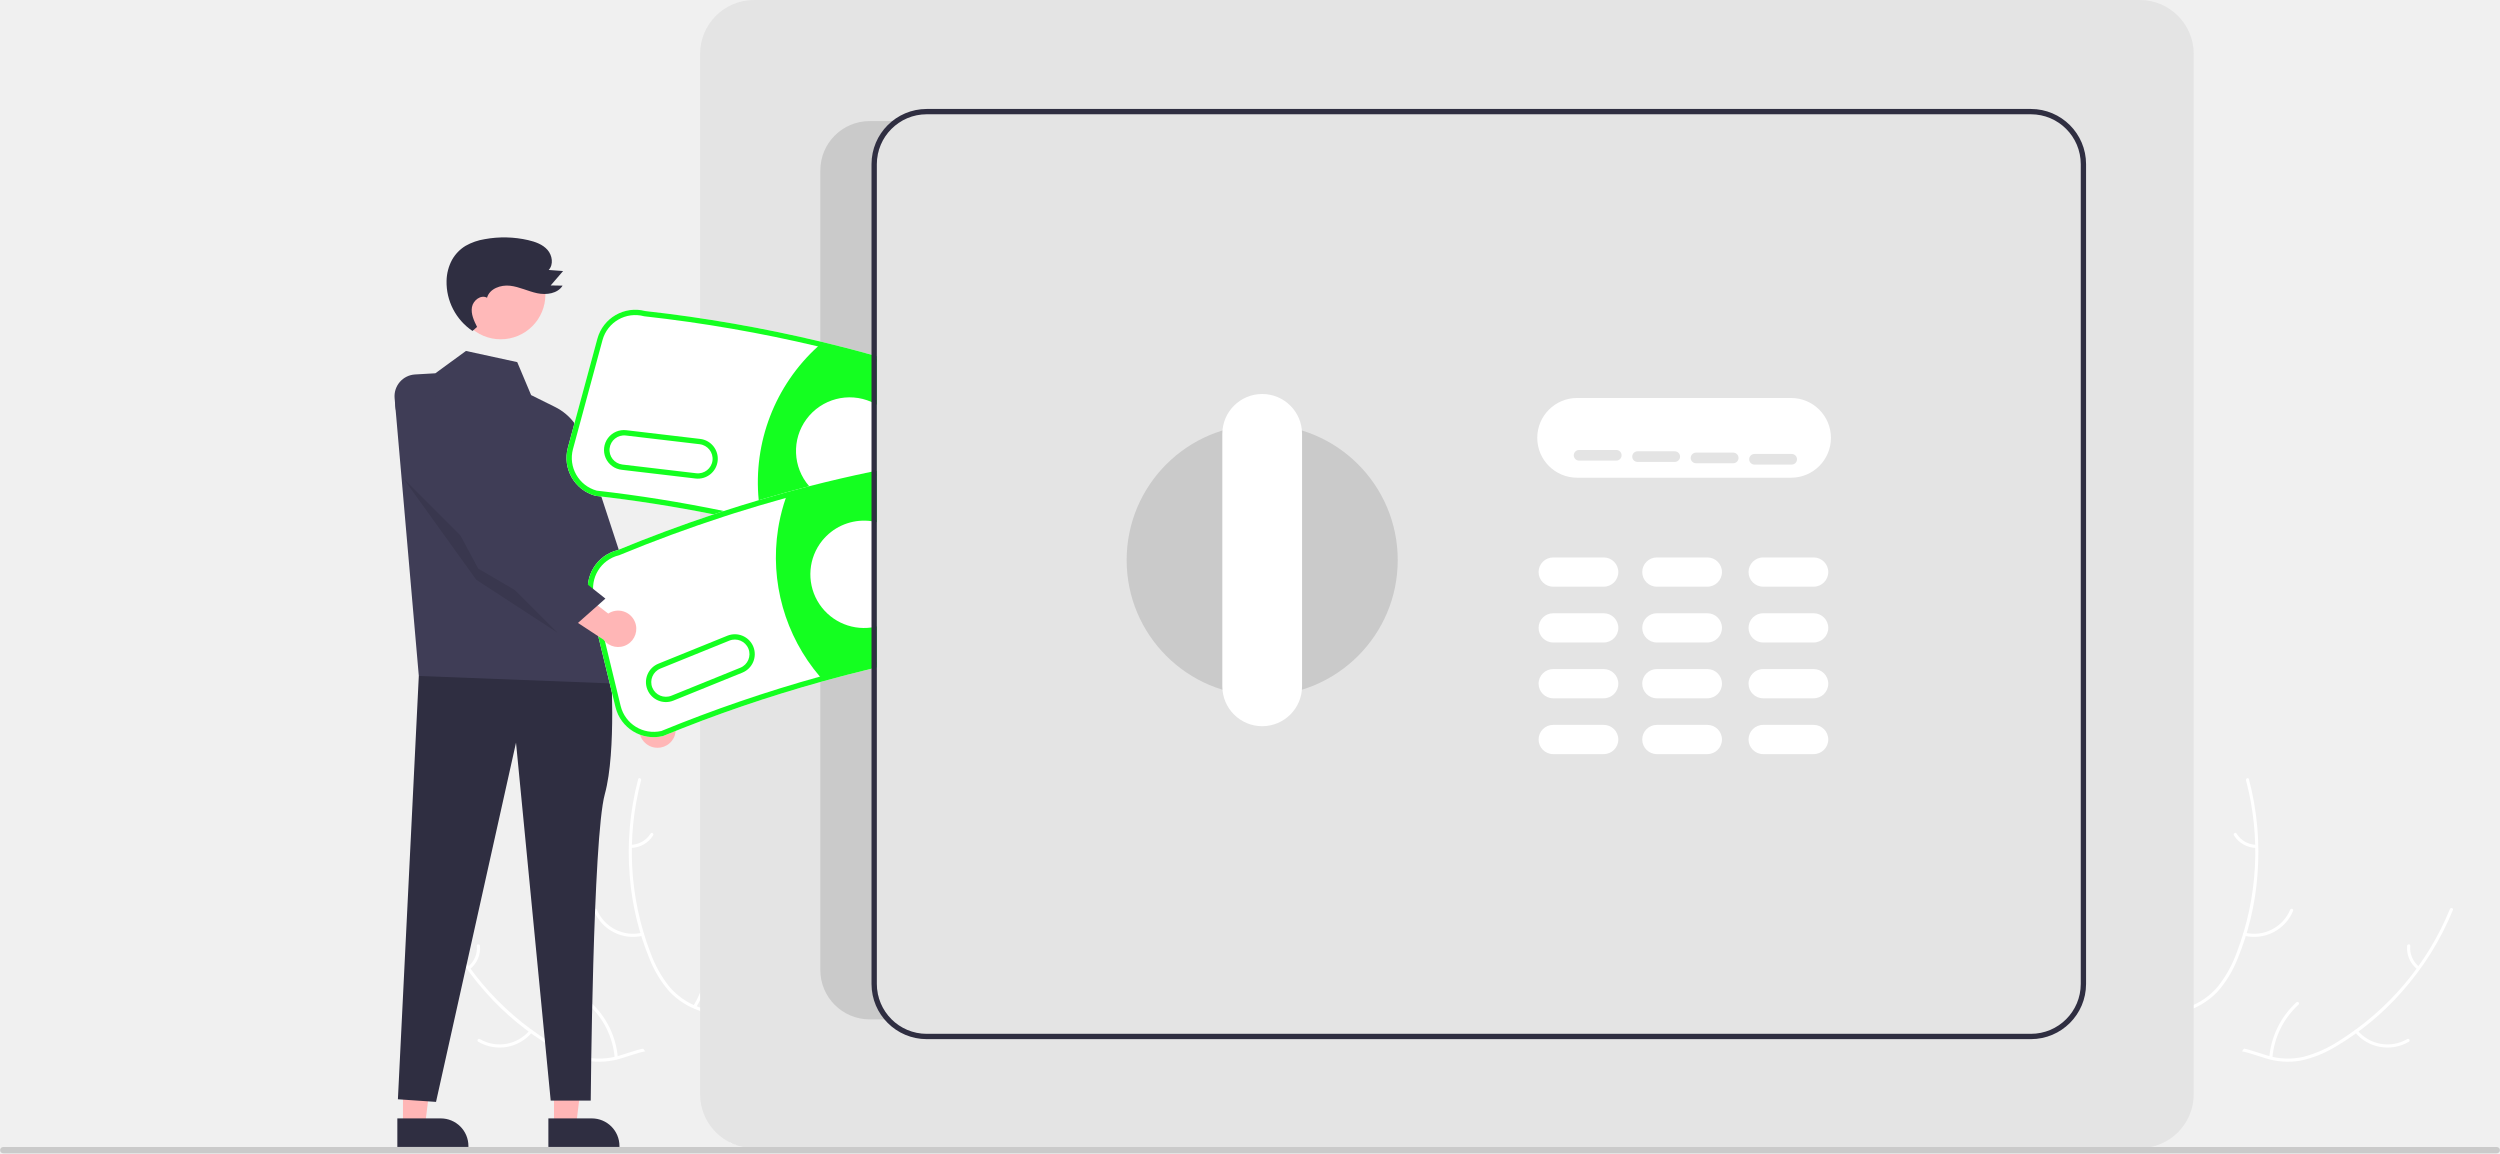
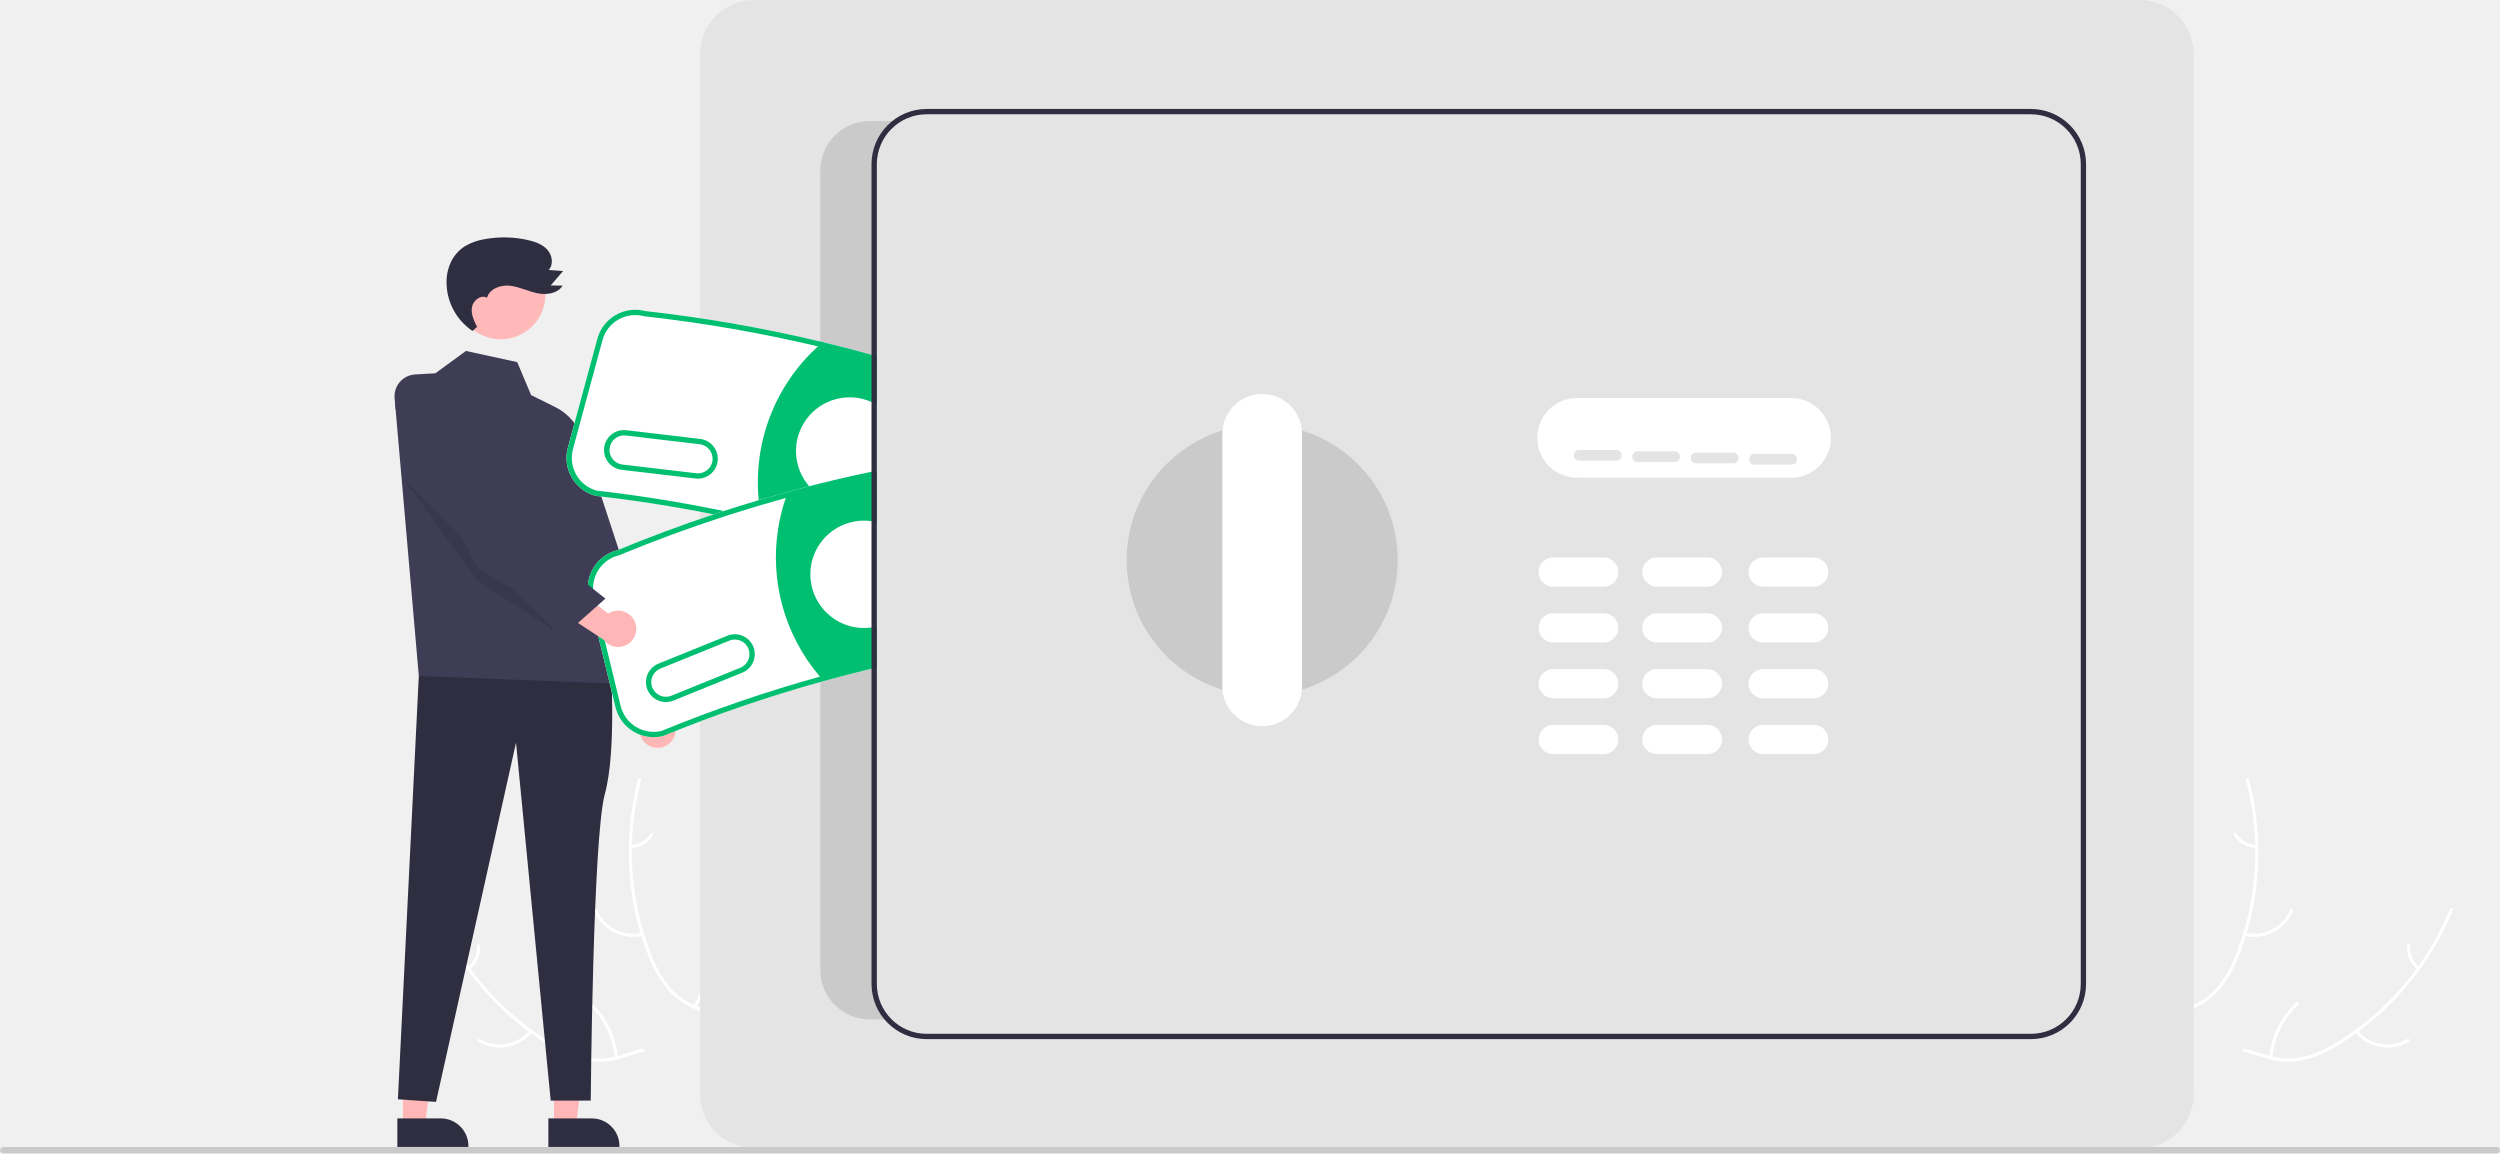
<svg xmlns="http://www.w3.org/2000/svg" data-name="Layer 1" width="940.675" height="433.962" viewBox="0 0 940.675 433.962">
  <path d="M329.153,642.833c-22.523-14.678-38.899-41.062-35.548-67.736a123.863,123.863,0,0,0,76.435,37.278c11.219,1.123,23.814,1.203,31.781,9.181,4.957,4.964,7.064,12.219,7.172,19.234.108,7.015-1.577,13.919-3.252,20.732l.412,1.702C379.287,662.231,351.676,657.511,329.153,642.833Z" transform="translate(-129.6623 -233.0189)" fill="#f0f0f0" />
  <path d="M294.169,575.092a105.87,105.87,0,0,0,42.013,49.777,45.591,45.591,0,0,0,13.057,5.792,26.149,26.149,0,0,0,13.752-.528c4.18-1.223,8.313-2.957,12.718-3.142a16.011,16.011,0,0,1,12.09,5.027c3.962,3.993,6.252,9.171,8.316,14.312,2.292,5.709,4.582,11.675,9.25,15.903.566.512-.262,1.36-.827.848-8.121-7.357-9.015-19.159-15.398-27.694-2.979-3.982-7.175-7.091-12.306-7.223-4.487-.115-8.751,1.67-12.972,2.945a27.903,27.903,0,0,1-13.427,1.017,42.148,42.148,0,0,1-13.232-5.269,102.713,102.713,0,0,1-24.765-20.427A107.747,107.747,0,0,1,293.027,575.407c-.288-.704.857-1.014,1.142-.315Z" transform="translate(-129.6623 -233.0189)" fill="#fff" />
  <path d="M329.878,621.438a15.884,15.884,0,0,1-20.255,3.572c-.657-.387-.085-1.426.572-1.038a14.708,14.708,0,0,0,18.835-3.361c.484-.589,1.329.241.848.827Z" transform="translate(-129.6623 -233.0189)" fill="#fff" />
  <path d="M360.954,631.032a30.615,30.615,0,0,0-9.853-20.018c-.564-.514.264-1.362.827-.848a31.844,31.844,0,0,1,10.211,20.851c.062.761-1.123.772-1.185.015Z" transform="translate(-129.6623 -233.0189)" fill="#fff" />
  <path d="M305.737,596.777a8.991,8.991,0,0,0,3.347-7.848c-.072-.76,1.113-.77,1.185-.015a10.075,10.075,0,0,1-3.683,8.69.612.612,0,0,1-.838.011.595.595,0,0,1-.011-.838Z" transform="translate(-129.6623 -233.0189)" fill="#fff" />
  <path d="M370.433,526.285c.058.473.117.947.184,1.425a118.406,118.406,0,0,0,3.986,18.789c.134.477.278.959.425,1.432a124.827,124.827,0,0,0,21.468,40.635,121.223,121.223,0,0,0,12.53,13.5c6.233,5.766,13.45,11.523,17.3,18.798a20.798,20.798,0,0,1,1.087,2.333l-19.216,39.393c-.089.068-.168.14-.257.208l-.695,1.608c-.248-.199-.501-.411-.748-.61-.144-.115-.284-.239-.428-.353-.095-.079-.189-.159-.279-.225-.032-.026-.063-.053-.086-.075-.09-.066-.167-.137-.248-.199q-2.124-1.77-4.23-3.576c-.009-.004-.009-.004-.014-.018-10.676-9.203-20.678-19.377-28.817-30.746-.245-.342-.499-.688-.735-1.048a115.673,115.673,0,0,1-9.609-16.248,102.262,102.262,0,0,1-4.016-9.536,85.037,85.037,0,0,1-4.997-26.114c-.568-17.768,4.553-35.519,16.475-48.396C369.818,526.931,370.119,526.61,370.433,526.285Z" transform="translate(-129.6623 -233.0189)" fill="#f0f0f0" />
  <path d="M370.89,526.618a105.87,105.87,0,0,0,3.576,65.039,45.591,45.591,0,0,0,6.938,12.486,26.149,26.149,0,0,0,11.298,7.858c4.073,1.54,8.418,2.644,12.046,5.148a16.011,16.011,0,0,1,6.627,11.293c.759,5.573-.529,11.087-1.977,16.435-1.607,5.938-3.371,12.08-2.189,18.267.143.75-1.028.928-1.171.179-2.055-10.763,4.337-20.725,4.379-31.383.019-4.973-1.46-9.982-5.477-13.176-3.513-2.793-7.993-3.935-12.13-5.459a27.903,27.903,0,0,1-11.333-7.272A42.148,42.148,0,0,1,374.083,593.86a102.712,102.712,0,0,1-7.475-31.22,107.747,107.747,0,0,1,3.18-36.459c.194-.735,1.295-.294,1.102.436Z" transform="translate(-129.6623 -233.0189)" fill="#fff" />
  <path d="M371.497,585.122a15.884,15.884,0,0,1-18.323-9.343c-.291-.705.79-1.19,1.082-.484a14.708,14.708,0,0,0,17.062,8.656c.741-.179.916.993.179,1.171Z" transform="translate(-129.6623 -233.0189)" fill="#fff" />
  <path d="M390.534,611.492a30.615,30.615,0,0,0,4.185-21.915c-.14-.75,1.031-.928,1.171-.179a31.844,31.844,0,0,1-4.401,22.796c-.409.645-1.361-.059-.955-.701Z" transform="translate(-129.6623 -233.0189)" fill="#fff" />
  <path d="M367.07,550.896a8.991,8.991,0,0,0,7.397-4.251c.4-.65,1.353.055.955.701a10.075,10.075,0,0,1-8.173,4.721.612.612,0,0,1-.675-.496.595.595,0,0,1,.496-.675Z" transform="translate(-129.6623 -233.0189)" fill="#fff" />
  <path d="M1016.501,642.833c22.523-14.678,38.899-41.062,35.548-67.736a123.863,123.863,0,0,1-76.435,37.278c-11.219,1.123-23.814,1.203-31.781,9.181-4.957,4.964-7.064,12.219-7.172,19.234-.108,7.015,1.577,13.919,3.252,20.732l-.412,1.702C966.366,662.231,993.978,657.511,1016.501,642.833Z" transform="translate(-129.6623 -233.0189)" fill="#f0f0f0" />
  <path d="M1051.484,575.092a105.87,105.87,0,0,1-42.013,49.777,45.591,45.591,0,0,1-13.057,5.792,26.149,26.149,0,0,1-13.752-.528c-4.18-1.223-8.313-2.957-12.718-3.142a16.011,16.011,0,0,0-12.09,5.027c-3.962,3.993-6.252,9.171-8.316,14.312-2.292,5.709-4.582,11.675-9.25,15.903-.566.512.262,1.36.827.848,8.121-7.357,9.015-19.159,15.398-27.694,2.979-3.982,7.175-7.091,12.306-7.223,4.487-.115,8.751,1.67,12.972,2.945a27.902,27.902,0,0,0,13.427,1.017,42.148,42.148,0,0,0,13.232-5.269,102.713,102.713,0,0,0,24.765-20.427,107.747,107.747,0,0,0,19.411-31.025c.288-.704-.857-1.014-1.142-.315Z" transform="translate(-129.6623 -233.0189)" fill="#fff" />
  <path d="M1015.776,621.438a15.884,15.884,0,0,0,20.255,3.572c.657-.387.085-1.426-.572-1.038a14.708,14.708,0,0,1-18.835-3.361c-.484-.589-1.329.241-.848.827Z" transform="translate(-129.6623 -233.0189)" fill="#fff" />
  <path d="M984.699,631.032a30.615,30.615,0,0,1,9.853-20.018c.564-.514-.264-1.362-.827-.848a31.844,31.844,0,0,0-10.211,20.851c-.062.761,1.123.772,1.185.015Z" transform="translate(-129.6623 -233.0189)" fill="#fff" />
  <path d="M1039.917,596.777a8.991,8.991,0,0,1-3.347-7.848c.072-.76-1.113-.77-1.185-.015a10.075,10.075,0,0,0,3.683,8.69.612.612,0,0,0,.838.011.595.595,0,0,0,.011-.838Z" transform="translate(-129.6623 -233.0189)" fill="#fff" />
  <path d="M975.221,526.285c-.058.473-.117.947-.184,1.425a118.407,118.407,0,0,1-3.986,18.789c-.134.477-.278.959-.425,1.432a124.827,124.827,0,0,1-21.468,40.635,121.225,121.225,0,0,1-12.53,13.5c-6.233,5.766-13.45,11.523-17.3,18.798a20.796,20.796,0,0,0-1.087,2.333L937.456,662.59c.089.068.168.14.257.208l.695,1.608c.248-.199.501-.411.748-.61.144-.115.284-.239.428-.353.095-.079.189-.159.28-.225.032-.026.063-.053.086-.075.09-.066.167-.137.248-.199q2.124-1.77,4.23-3.576c.009-.004.009-.004.014-.018,10.676-9.203,20.678-19.377,28.817-30.746.245-.342.499-.688.735-1.048a115.673,115.673,0,0,0,9.609-16.248,102.26,102.26,0,0,0,4.016-9.536,85.036,85.036,0,0,0,4.997-26.114c.568-17.768-4.553-35.519-16.475-48.396C975.836,526.931,975.535,526.61,975.221,526.285Z" transform="translate(-129.6623 -233.0189)" fill="#f0f0f0" />
  <path d="M974.764,526.618a105.87,105.87,0,0,1-3.576,65.039,45.591,45.591,0,0,1-6.938,12.486,26.149,26.149,0,0,1-11.298,7.858c-4.073,1.54-8.418,2.644-12.046,5.148a16.011,16.011,0,0,0-6.627,11.293c-.759,5.573.529,11.087,1.977,16.435,1.607,5.938,3.371,12.08,2.189,18.267-.143.75,1.028.928,1.171.179,2.055-10.763-4.337-20.725-4.379-31.383-.019-4.973,1.46-9.982,5.477-13.176,3.513-2.793,7.993-3.935,12.13-5.459a27.902,27.902,0,0,0,11.333-7.272A42.148,42.148,0,0,0,971.571,593.86a102.712,102.712,0,0,0,7.475-31.22,107.747,107.747,0,0,0-3.18-36.459c-.194-.735-1.295-.294-1.102.436Z" transform="translate(-129.6623 -233.0189)" fill="#fff" />
  <path d="M974.157,585.122A15.884,15.884,0,0,0,992.48,575.779c.291-.705-.79-1.19-1.082-.484a14.708,14.708,0,0,1-17.062,8.656c-.741-.179-.916.993-.179,1.171Z" transform="translate(-129.6623 -233.0189)" fill="#fff" />
  <path d="M955.12,611.492a30.615,30.615,0,0,1-4.185-21.915c.14-.75-1.031-.928-1.171-.179a31.844,31.844,0,0,0,4.401,22.796c.409.645,1.361-.059.955-.701Z" transform="translate(-129.6623 -233.0189)" fill="#fff" />
  <path d="M978.584,550.896a8.991,8.991,0,0,1-7.397-4.251c-.4-.65-1.353.055-.955.701a10.075,10.075,0,0,0,8.173,4.721.612.612,0,0,0,.675-.496.595.595,0,0,0-.496-.675Z" transform="translate(-129.6623 -233.0189)" fill="#fff" />
  <path d="M373.514,513.394a6.803,6.803,0,0,1-1.614-10.306l-11.981-20.999,12.537.81,9.455,19.817A6.84,6.84,0,0,1,373.514,513.394Z" transform="translate(-129.6623 -233.0189)" fill="#ffb6b6" />
  <polygon points="151.623 423.528 159.918 423.528 163.864 391.535 151.622 391.536 151.623 423.528" fill="#ffb6b6" />
  <path d="M279.17,653.839l16.335-.001h.001A10.41,10.41,0,0,1,305.915,664.248v.338l-26.745.001Z" transform="translate(-129.6623 -233.0189)" fill="#2f2e41" />
  <polygon points="208.454 423.528 216.748 423.528 220.694 391.535 208.452 391.536 208.454 423.528" fill="#ffb6b6" />
  <path d="M336,653.839l16.335-.001h.001a10.41,10.41,0,0,1,10.41,10.41v.338l-26.745.001Z" transform="translate(-129.6623 -233.0189)" fill="#2f2e41" />
  <path d="M359.444,482.991s2.281,32.489-2.212,48.851-5.296,115.312-5.296,115.312H336.876l-13.054-134.691L293.727,647.629l-14.346-.986,7.867-159.275Z" transform="translate(-129.6623 -233.0189)" fill="#2f2e41" />
  <path d="M293.473,373.473l11.514-8.402,19.293,4.201,5.223,12.409,8.999,4.462a20.399,20.399,0,0,1,11.127,15.352l12.856,88.78-75.236-2.908-9.108-104.556a8.197,8.197,0,0,1,7.69-8.894Z" transform="translate(-129.6623 -233.0189)" fill="#3f3d56" />
  <polygon points="213.6 160.059 220.549 169.426 250.815 261.738 236.628 267.418 213.911 224.403 213.6 160.059" fill="#3f3d56" />
  <circle cx="188.411" cy="110.861" r="16.804" fill="#ffb9b9" />
  <polygon points="151.778 179.997 179.2 218.137 209.852 238.125 151.778 179.997" opacity="0.1" />
  <path d="M309.168,356.028c-1.169-2.334-2.371-4.874-1.925-7.445s3.398-4.812,5.675-3.537c.945-3.415,5.128-4.91,8.649-4.515s6.764,2.093,10.231,2.822,7.678.151,9.553-2.856l-4.484-.078,4.669-5.416-5.413-.405c1.875-2.023,1.377-5.461-.438-7.538s-4.569-3.06-7.257-3.682a40.428,40.428,0,0,0-16.342-.376A21.245,21.245,0,0,0,304.826,325.528a14.445,14.445,0,0,0-5.076,5.264,17.377,17.377,0,0,0-2.062,7.919,22.145,22.145,0,0,0,9.757,18.837" transform="translate(-129.6623 -233.0189)" fill="#2f2e41" />
  <path d="M934.835,665.019H413.347a20.279,20.279,0,0,1-20.256-20.256V253.275a20.279,20.279,0,0,1,20.256-20.256H934.835a20.279,20.279,0,0,1,20.256,20.256V644.763A20.279,20.279,0,0,1,934.835,665.019Z" transform="translate(-129.6623 -233.0189)" fill="#e4e4e4" />
  <path d="M803.587,412.769H723.086a15,15,0,0,1,0-30h80.5a15,15,0,0,1,0,30Z" transform="translate(-129.6623 -233.0189)" fill="#fff" />
  <path d="M733.087,453.769h-19a5.5,5.5,0,0,1,0-11h19a5.5,5.5,0,0,1,0,11Z" transform="translate(-129.6623 -233.0189)" fill="#fff" />
  <path d="M812.087,453.769h-19a5.5,5.5,0,0,1,0-11h19a5.5,5.5,0,0,1,0,11Z" transform="translate(-129.6623 -233.0189)" fill="#fff" />
  <path d="M772.087,453.769h-19a5.5,5.5,0,0,1,0-11h19a5.5,5.5,0,0,1,0,11Z" transform="translate(-129.6623 -233.0189)" fill="#fff" />
  <path d="M733.087,474.769h-19a5.5,5.5,0,0,1,0-11h19a5.5,5.5,0,0,1,0,11Z" transform="translate(-129.6623 -233.0189)" fill="#fff" />
  <path d="M812.087,474.769h-19a5.5,5.5,0,0,1,0-11h19a5.5,5.5,0,0,1,0,11Z" transform="translate(-129.6623 -233.0189)" fill="#fff" />
  <path d="M772.087,474.769h-19a5.5,5.5,0,0,1,0-11h19a5.5,5.5,0,0,1,0,11Z" transform="translate(-129.6623 -233.0189)" fill="#fff" />
  <path d="M733.087,495.769h-19a5.5,5.5,0,0,1,0-11h19a5.5,5.5,0,0,1,0,11Z" transform="translate(-129.6623 -233.0189)" fill="#fff" />
  <path d="M812.087,495.769h-19a5.5,5.5,0,0,1,0-11h19a5.5,5.5,0,0,1,0,11Z" transform="translate(-129.6623 -233.0189)" fill="#fff" />
  <path d="M772.087,495.769h-19a5.5,5.5,0,0,1,0-11h19a5.5,5.5,0,0,1,0,11Z" transform="translate(-129.6623 -233.0189)" fill="#fff" />
  <path d="M733.087,516.769h-19a5.5,5.5,0,0,1,0-11h19a5.5,5.5,0,1,1,0,11Z" transform="translate(-129.6623 -233.0189)" fill="#fff" />
  <path d="M812.087,516.769h-19a5.5,5.5,0,0,1,0-11h19a5.5,5.5,0,1,1,0,11Z" transform="translate(-129.6623 -233.0189)" fill="#fff" />
  <path d="M772.087,516.769h-19a5.5,5.5,0,0,1,0-11h19a5.5,5.5,0,1,1,0,11Z" transform="translate(-129.6623 -233.0189)" fill="#fff" />
  <circle cx="474.924" cy="210.75" r="51" fill="#cacaca" />
  <path d="M604.587,506.269a15.017,15.017,0,0,1-15-15v-95a15,15,0,1,1,30,0v95A15.017,15.017,0,0,1,604.587,506.269Z" transform="translate(-129.6623 -233.0189)" fill="#fff" />
  <path d="M737.823,406.328h-14a2,2,0,0,1,0-4h14a2,2,0,1,1,0,4Z" transform="translate(-129.6623 -233.0189)" fill="#e4e4e4" />
  <path d="M759.823,406.828h-14a2,2,0,0,1,0-4h14a2,2,0,1,1,0,4Z" transform="translate(-129.6623 -233.0189)" fill="#e4e4e4" />
  <path d="M781.823,407.328h-14a2,2,0,0,1,0-4h14a2,2,0,1,1,0,4Z" transform="translate(-129.6623 -233.0189)" fill="#e4e4e4" />
  <path d="M803.823,407.828h-14a2,2,0,0,1,0-4h14a2,2,0,1,1,0,4Z" transform="translate(-129.6623 -233.0189)" fill="#e4e4e4" />
  <path d="M459.587,603.268a18.693,18.693,0,0,0,5.56,13.31h-8.261a18.559,18.559,0,0,1-18.559-18.559V297.137a18.559,18.559,0,0,1,18.559-18.559h12.021a18.744,18.744,0,0,0-9.32,16.2Z" transform="translate(-129.6623 -233.0189)" fill="#cacaca" />
  <path d="M1069.147,666.981H130.853a1.191,1.191,0,0,1,0-2.381h938.294a1.191,1.191,0,0,1,0,2.381Z" transform="translate(-129.6623 -233.0189)" fill="#cacaca" />
  <path d="M457.587,366.498q-9.48-2.655-19.03-4.92a543.559,543.559,0,0,0-66.09-11.52,14.785,14.785,0,0,0-18.03,10.41l-11.11,41a14.777,14.777,0,0,0,10.39,18.11l.15.03c14.7,1.67,29.54,3.99,44.3,6.95,1.32.26,2.63.53,3.95.81q7.095,1.47,14.15,3.14c2.06.48,4.11.98,6.17,1.49q8.31,2.07,16.63,4.41,9.255,2.61,18.52,5.57c.67.2,1.34.41,2,.63v-75.54C458.927,366.868,458.257,366.678,457.587,366.498Z" transform="translate(-129.6623 -233.0189)" fill="#fff" />
-   <path d="M457.587,366.498q-9.48-2.655-19.03-4.92a543.559,543.559,0,0,0-66.09-11.52,14.785,14.785,0,0,0-18.03,10.41l-11.11,41a14.777,14.777,0,0,0,10.39,18.11l.15.03c14.7,1.67,29.54,3.99,44.3,6.95,1.32.26,2.63.53,3.95.81q7.095,1.47,14.15,3.14c2.06.48,4.11.98,6.17,1.49q8.31,2.07,16.63,4.41,9.255,2.61,18.52,5.57c.67.2,1.34.41,2,.63v-2.11c-.67-.21-1.34-.42-2-.63q-8.52-2.715-17.02-5.11-3.18-.915-6.36-1.77-5.73-1.545-11.43-2.96-3.03-.765-6.05-1.47c-.15-.04-.31-.07-.46-.11q-5.145-1.215-10.31-2.32c-1.32-.28-2.64-.56-3.96-.83-15.92-3.3-31.96-5.87-47.83-7.67a12.777,12.777,0,0,1-8.91-15.63l11.11-41.01a12.767,12.767,0,0,1,15.65-8.97l.15.02a541.782,541.782,0,0,1,65.26,11.32c.22.06.44.11.66.16q9.781,2.34,19.5,5.06c.66.18,1.33.37,2,.57v-2.08C458.927,366.868,458.257,366.678,457.587,366.498Z" transform="translate(-129.6623 -233.0189)" fill="#14ff20" />
-   <path d="M459.587,368.108v73.44c-.67-.22-1.33-.43-2-.64q-8.865-2.835-17.79-5.34-8.566-2.43-17.19-4.57c-2.04-.5-4.07-.99-6.11-1.47-.08-.36-.16-.72-.23-1.08-.37-1.72-.66-3.46-.88-5.21-.1-.67-.17-1.34-.24-2.02a69.067,69.067,0,0,1,22.28-57.86c.29-.28.59-.55.89-.81q9.69,2.31,19.27,5C458.257,367.718,458.927,367.908,459.587,368.108Z" transform="translate(-129.6623 -233.0189)" fill="#14ff20" />
-   <path d="M393.177,398.178l-27.81-3.28a7.502,7.502,0,1,0-1.76,14.9l27.81,3.28a7.502,7.502,0,0,0,1.76-14.9Zm4.58,8.1a5.506,5.506,0,0,1-6.11,4.81l-27.81-3.28a5.498,5.498,0,0,1,1.29-10.92l27.81,3.28A5.52,5.52,0,0,1,397.757,406.278Z" transform="translate(-129.6623 -233.0189)" fill="#14ff20" />
+   <path d="M457.587,366.498q-9.48-2.655-19.03-4.92a543.559,543.559,0,0,0-66.09-11.52,14.785,14.785,0,0,0-18.03,10.41l-11.11,41a14.777,14.777,0,0,0,10.39,18.11l.15.03c14.7,1.67,29.54,3.99,44.3,6.95,1.32.26,2.63.53,3.95.81q7.095,1.47,14.15,3.14c2.06.48,4.11.98,6.17,1.49q8.31,2.07,16.63,4.41,9.255,2.61,18.52,5.57c.67.2,1.34.41,2,.63v-2.11c-.67-.21-1.34-.42-2-.63q-8.52-2.715-17.02-5.11-3.18-.915-6.36-1.77-5.73-1.545-11.43-2.96-3.03-.765-6.05-1.47c-.15-.04-.31-.07-.46-.11q-5.145-1.215-10.31-2.32c-1.32-.28-2.64-.56-3.96-.83-15.92-3.3-31.96-5.87-47.83-7.67a12.777,12.777,0,0,1-8.91-15.63l11.11-41.01a12.767,12.767,0,0,1,15.65-8.97l.15.02a541.782,541.782,0,0,1,65.26,11.32c.22.06.44.11.66.16q9.781,2.34,19.5,5.06c.66.18,1.33.37,2,.57v-2.08C458.927,366.868,458.257,366.678,457.587,366.498Z" transform="translate(-129.6623 -233.0189)" fill="#01bf71" />
+   <path d="M459.587,368.108v73.44c-.67-.22-1.33-.43-2-.64q-8.865-2.835-17.79-5.34-8.566-2.43-17.19-4.57c-2.04-.5-4.07-.99-6.11-1.47-.08-.36-.16-.72-.23-1.08-.37-1.72-.66-3.46-.88-5.21-.1-.67-.17-1.34-.24-2.02a69.067,69.067,0,0,1,22.28-57.86c.29-.28.59-.55.89-.81q9.69,2.31,19.27,5C458.257,367.718,458.927,367.908,459.587,368.108Z" transform="translate(-129.6623 -233.0189)" fill="#01bf71" />
+   <path d="M393.177,398.178l-27.81-3.28a7.502,7.502,0,1,0-1.76,14.9l27.81,3.28a7.502,7.502,0,0,0,1.76-14.9Zm4.58,8.1a5.506,5.506,0,0,1-6.11,4.81l-27.81-3.28a5.498,5.498,0,0,1,1.29-10.92l27.81,3.28A5.52,5.52,0,0,1,397.757,406.278Z" transform="translate(-129.6623 -233.0189)" fill="#01bf71" />
  <path d="M459.587,385.308v34.83a16.298,16.298,0,0,1-2,1.02,20.168,20.168,0,0,1-21.84-3.54c-.28-.25-.56-.52-.83-.8-.27-.27-.53-.56-.78-.85a20.186,20.186,0,0,1,23.45-31.69A20.895,20.895,0,0,1,459.587,385.308Z" transform="translate(-129.6623 -233.0189)" fill="#fff" />
  <path d="M457.587,410.518q-11.804,2.46-23.45,5.45-4.35,1.11-8.67,2.3-5.16,1.425-10.32,2.95-6.584,1.95-13.15,4.08c-1.27.42-2.55.84-3.83,1.26-12.17,4.06-24.26,8.56-36.15,13.47a14.787,14.787,0,0,0-10.79,17.81l10.03,41.28a14.779,14.779,0,0,0,17.83,10.86l.14-.05a533.852,533.852,0,0,1,59.93-20.52q9.12-2.535,18.43-4.78c.67-.16,1.33-.32,2-.47v-74.05C458.917,410.228,458.257,410.368,457.587,410.518Z" transform="translate(-129.6623 -233.0189)" fill="#fff" />
-   <path d="M457.587,410.518q-11.804,2.46-23.45,5.45-4.35,1.11-8.67,2.3-5.16,1.425-10.32,2.95-6.584,1.95-13.15,4.08c-1.27.42-2.55.84-3.83,1.26-12.17,4.06-24.26,8.56-36.15,13.47a14.787,14.787,0,0,0-10.79,17.81l10.03,41.28a14.779,14.779,0,0,0,17.83,10.86l.14-.05a533.852,533.852,0,0,1,59.93-20.52q9.12-2.535,18.43-4.78c.67-.16,1.33-.32,2-.47v-2.06c-.67.16-1.33.32-2,.48-.5.12-1.01.24-1.51.36q-8.82,2.145-17.45,4.54c-.15.04-.31.09-.46.13a533.386,533.386,0,0,0-59.63,20.45,12.788,12.788,0,0,1-15.34-9.41l-10.02-41.28a12.772,12.772,0,0,1,9.38-15.41l.15-.05c12.95-5.36,26.13-10.22,39.41-14.54,1.28-.42,2.56-.83,3.84-1.24q4.71-1.485,9.43-2.89,4.98-1.485,9.95-2.86.33-.09.66-.18,4.86-1.335,9.75-2.58,10.845-2.76,21.84-5.07c.66-.14,1.33-.28,2-.41v-2.03C458.917,410.228,458.257,410.368,457.587,410.518Z" transform="translate(-129.6623 -233.0189)" fill="#14ff20" />
-   <path d="M459.587,411.118v72.01c-.66.15-1.33.3-2,.46q-9.39,2.28-18.7,4.86-.375-.42-.72-.84a69.12,69.12,0,0,1-15.73-55.61c.05-.33.11-.67.17-1,.05-.32.11-.65.17-.97a68.508,68.508,0,0,1,2.56-9.65c.13-.38.26-.76.4-1.14q4.575-1.26,9.18-2.42,11.265-2.91,22.67-5.29C458.247,411.378,458.917,411.248,459.587,411.118Z" transform="translate(-129.6623 -233.0189)" fill="#14ff20" />
-   <path d="M413.117,476.348a7.509,7.509,0,0,0-9.77-4.13l-25.95,10.52a7.5,7.5,0,0,0,5.64,13.9l25.95-10.52A7.517,7.517,0,0,0,413.117,476.348Zm-4.88,7.91-25.95,10.53a5.504,5.504,0,0,1-4.14-10.2l25.95-10.52a5.499,5.499,0,1,1,4.14,10.19Z" transform="translate(-129.6623 -233.0189)" fill="#14ff20" />
+   <path d="M457.587,410.518q-11.804,2.46-23.45,5.45-4.35,1.11-8.67,2.3-5.16,1.425-10.32,2.95-6.584,1.95-13.15,4.08c-1.27.42-2.55.84-3.83,1.26-12.17,4.06-24.26,8.56-36.15,13.47a14.787,14.787,0,0,0-10.79,17.81l10.03,41.28a14.779,14.779,0,0,0,17.83,10.86l.14-.05a533.852,533.852,0,0,1,59.93-20.52q9.12-2.535,18.43-4.78c.67-.16,1.33-.32,2-.47v-2.06c-.67.16-1.33.32-2,.48-.5.12-1.01.24-1.51.36q-8.82,2.145-17.45,4.54c-.15.04-.31.09-.46.13a533.386,533.386,0,0,0-59.63,20.45,12.788,12.788,0,0,1-15.34-9.41l-10.02-41.28a12.772,12.772,0,0,1,9.38-15.41l.15-.05c12.95-5.36,26.13-10.22,39.41-14.54,1.28-.42,2.56-.83,3.84-1.24q4.71-1.485,9.43-2.89,4.98-1.485,9.95-2.86.33-.09.66-.18,4.86-1.335,9.75-2.58,10.845-2.76,21.84-5.07c.66-.14,1.33-.28,2-.41v-2.03C458.917,410.228,458.257,410.368,457.587,410.518Z" transform="translate(-129.6623 -233.0189)" fill="#01bf71" />
+   <path d="M459.587,411.118v72.01c-.66.15-1.33.3-2,.46q-9.39,2.28-18.7,4.86-.375-.42-.72-.84a69.12,69.12,0,0,1-15.73-55.61c.05-.33.11-.67.17-1,.05-.32.11-.65.17-.97a68.508,68.508,0,0,1,2.56-9.65c.13-.38.26-.76.4-1.14q4.575-1.26,9.18-2.42,11.265-2.91,22.67-5.29C458.247,411.378,458.917,411.248,459.587,411.118Z" transform="translate(-129.6623 -233.0189)" fill="#01bf71" />
+   <path d="M413.117,476.348a7.509,7.509,0,0,0-9.77-4.13l-25.95,10.52a7.5,7.5,0,0,0,5.64,13.9l25.95-10.52A7.517,7.517,0,0,0,413.117,476.348Zm-4.88,7.91-25.95,10.53a5.504,5.504,0,0,1-4.14-10.2l25.95-10.52a5.499,5.499,0,1,1,4.14,10.19Z" transform="translate(-129.6623 -233.0189)" fill="#01bf71" />
  <path d="M459.587,429.508v39.21a19.611,19.611,0,0,1-2,.4,20.205,20.205,0,0,1-18.52-32.71c.23-.29.47-.57.73-.84.24-.28.5-.55.77-.81a20.197,20.197,0,0,1,17.02-5.64A17.2,17.2,0,0,1,459.587,429.508Z" transform="translate(-129.6623 -233.0189)" fill="#fff" />
  <path d="M457.587,361.288v99.81c.67-.22,1.34-.43,2-.63v-98.27C458.917,361.888,458.257,361.588,457.587,361.288Zm0,0v99.81c.67-.22,1.34-.43,2-.63v-98.27C458.917,361.888,458.257,361.588,457.587,361.288Zm0,0v99.81c.67-.22,1.34-.43,2-.63v-98.27C458.917,361.888,458.257,361.588,457.587,361.288Zm0,7.29v115.01c.67-.16,1.34-.31,2-.46v-113.98C458.917,368.948,458.247,368.758,457.587,368.578Zm0,0v115.01c.67-.16,1.34-.31,2-.46v-113.98C458.917,368.948,458.247,368.758,457.587,368.578Zm0,0v115.01c.67-.16,1.34-.31,2-.46v-113.98C458.917,368.948,458.247,368.758,457.587,368.578Zm0,0v115.01c.67-.16,1.34-.31,2-.46v-113.98C458.917,368.948,458.247,368.758,457.587,368.578Zm0,0v116.05c.67-.16,1.33-.32,2-.47v-115.01C458.917,368.948,458.247,368.758,457.587,368.578Zm436.25-94.56H478.347a20.795,20.795,0,0,0-20.76,20.76v308.49a20.785,20.785,0,0,0,20.76,20.75H893.837a20.775,20.775,0,0,0,20.75-20.75v-308.49A20.777,20.777,0,0,0,893.837,274.018Zm18.75,329.25a18.769,18.769,0,0,1-18.75,18.75H478.347a18.778,18.778,0,0,1-18.76-18.75v-308.49a18.788,18.788,0,0,1,18.76-18.76H893.837a18.772,18.772,0,0,1,18.75,18.76Zm-455-234.69v114c.67-.16,1.33-.32,2-.48v-112.95C458.917,368.948,458.247,368.758,457.587,368.578Zm0,0v115.01c.67-.16,1.34-.31,2-.46v-113.98C458.917,368.948,458.247,368.758,457.587,368.578Zm0,0v115.01c.67-.16,1.34-.31,2-.46v-113.98C458.917,368.948,458.247,368.758,457.587,368.578Zm0,0v115.01c.67-.16,1.34-.31,2-.46v-113.98C458.917,368.948,458.247,368.758,457.587,368.578Zm0-7.29v99.81c.67-.22,1.34-.43,2-.63v-98.27C458.917,361.888,458.257,361.588,457.587,361.288Zm0,0v99.81c.67-.22,1.34-.43,2-.63v-98.27C458.917,361.888,458.257,361.588,457.587,361.288Z" transform="translate(-129.6623 -233.0189)" fill="#2f2e41" />
  <path d="M368.513,466.893a6.803,6.803,0,0,0-9.99-3.003l-19.171-14.73L338.446,461.69l18.344,12.067a6.84,6.84,0,0,0,11.723-6.864Z" transform="translate(-129.6623 -233.0189)" fill="#ffb6b6" />
  <path d="M291.262,377.995l-6.308-2.981s-10.163,2.859-5.225,16.297l29.879,55.664,36.479,21.357,11.372-10.077-36.505-28.884Z" transform="translate(-129.6623 -233.0189)" fill="#3f3d56" />
</svg>
